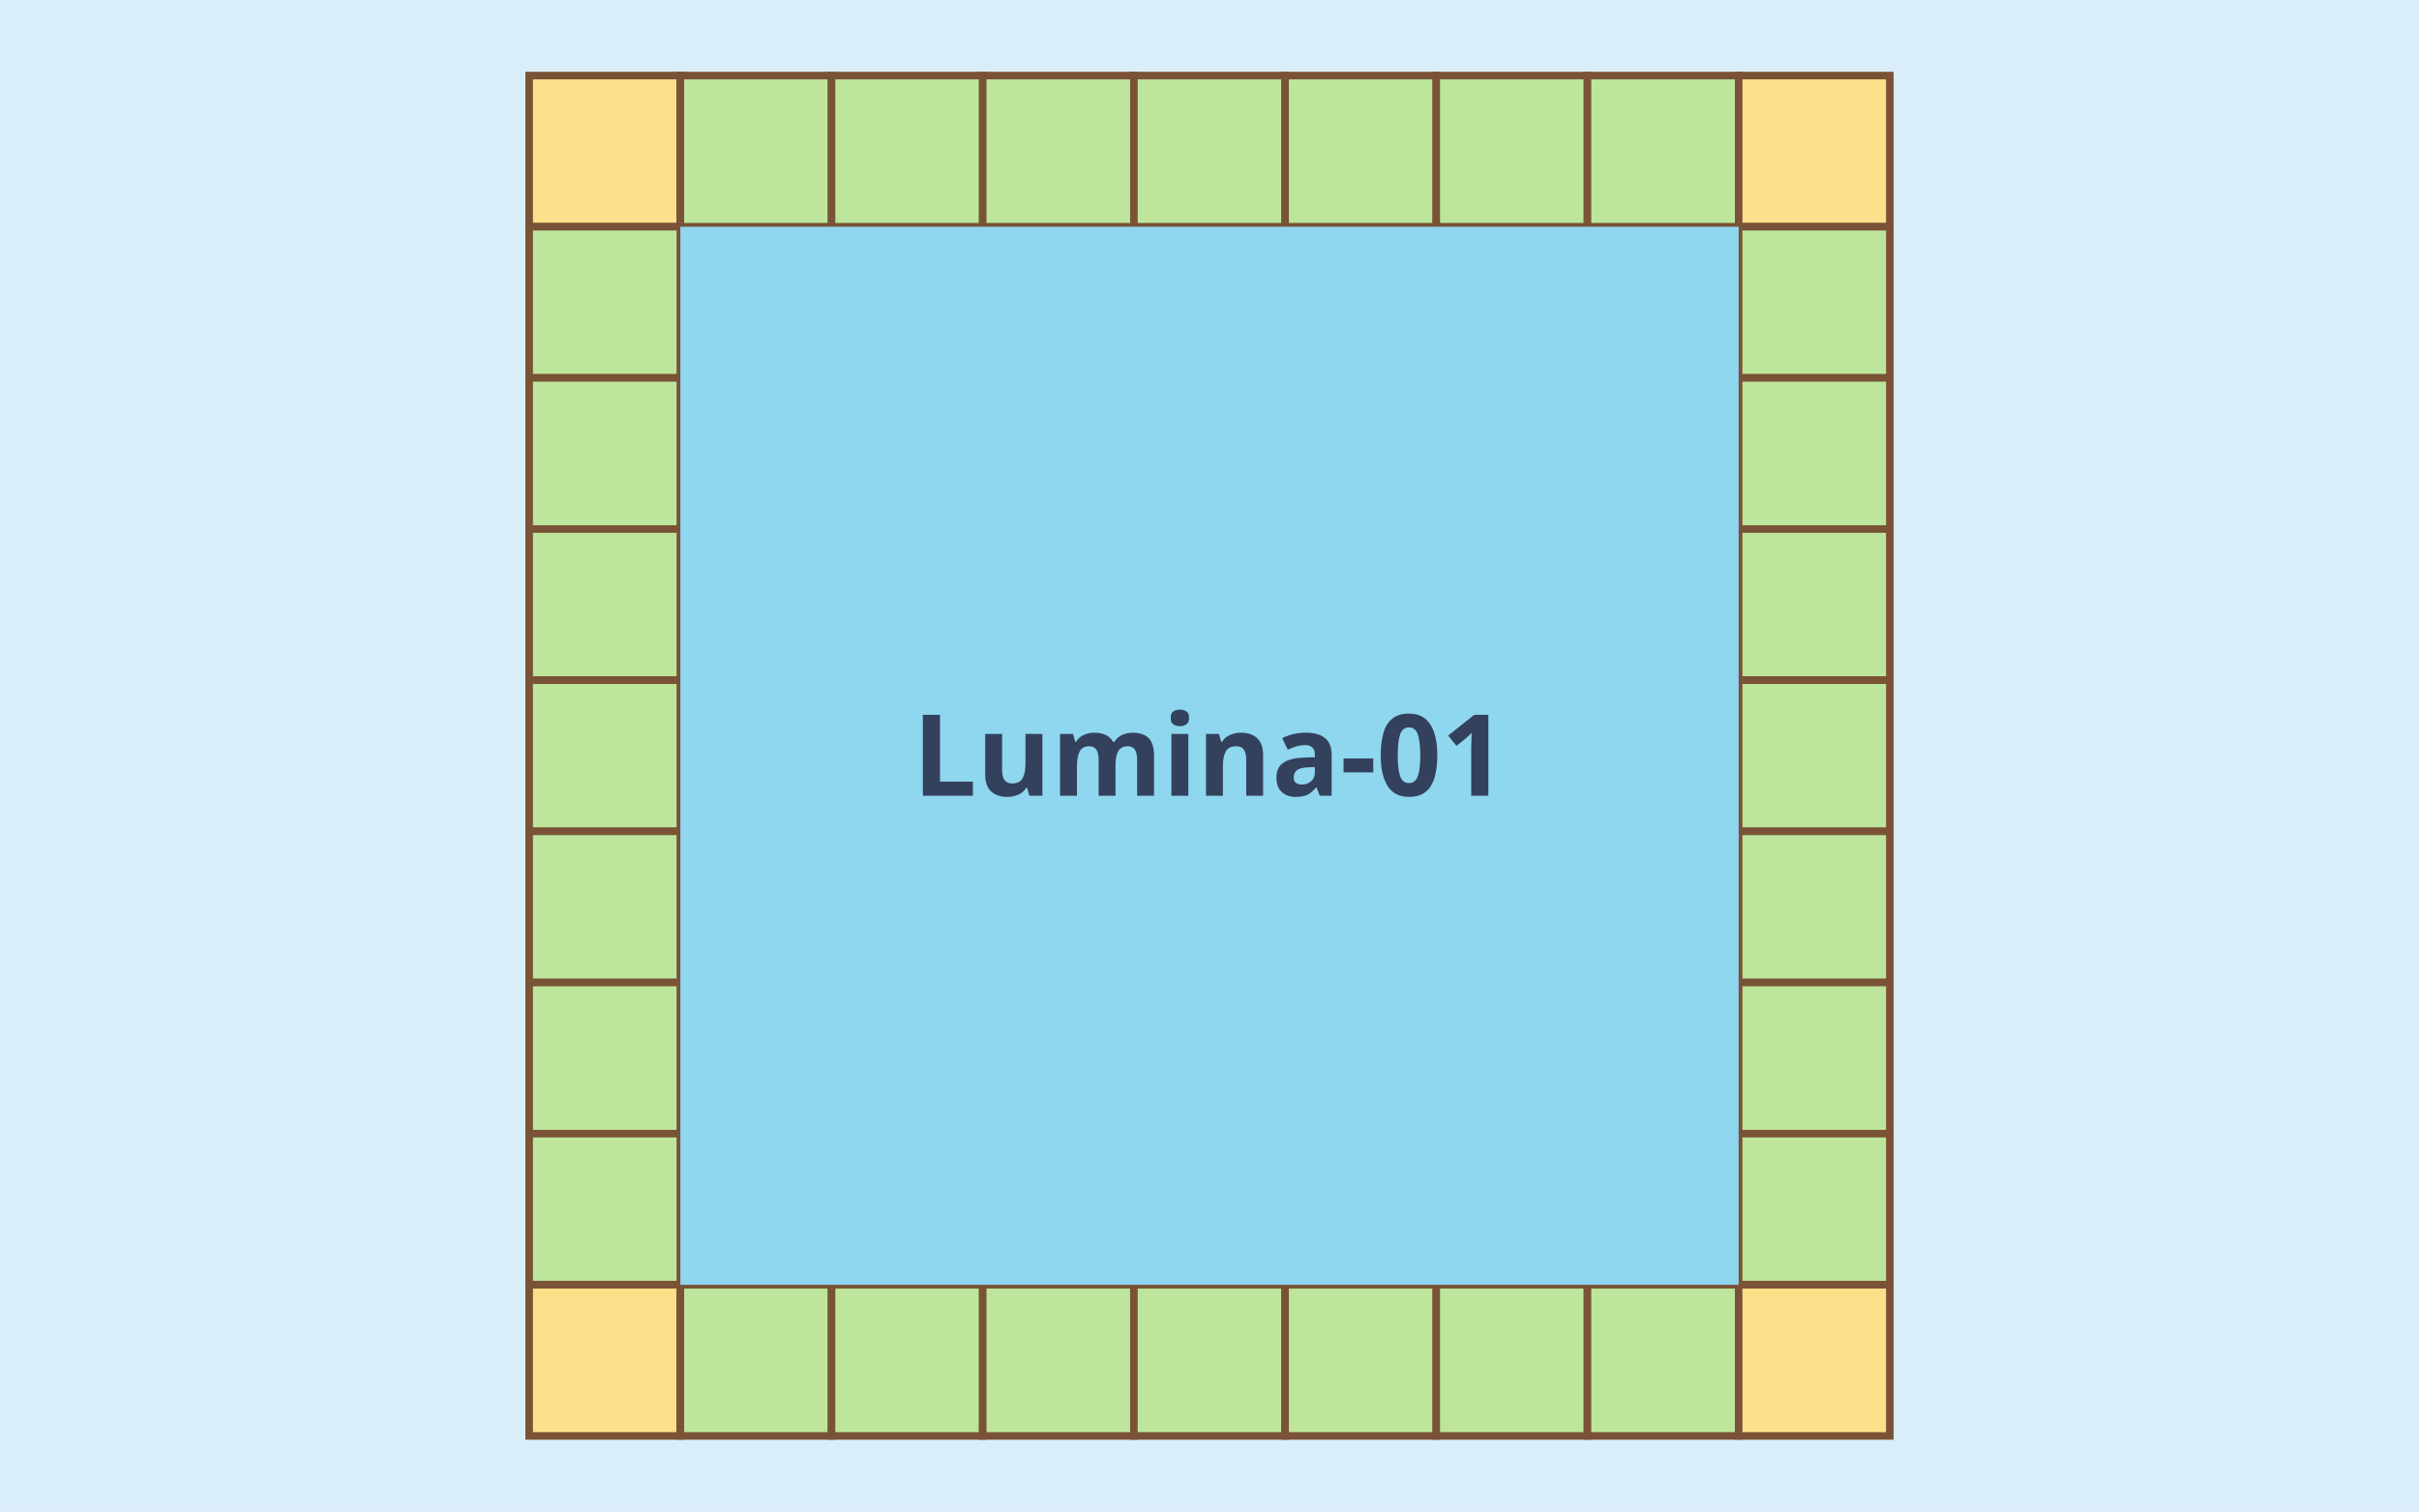
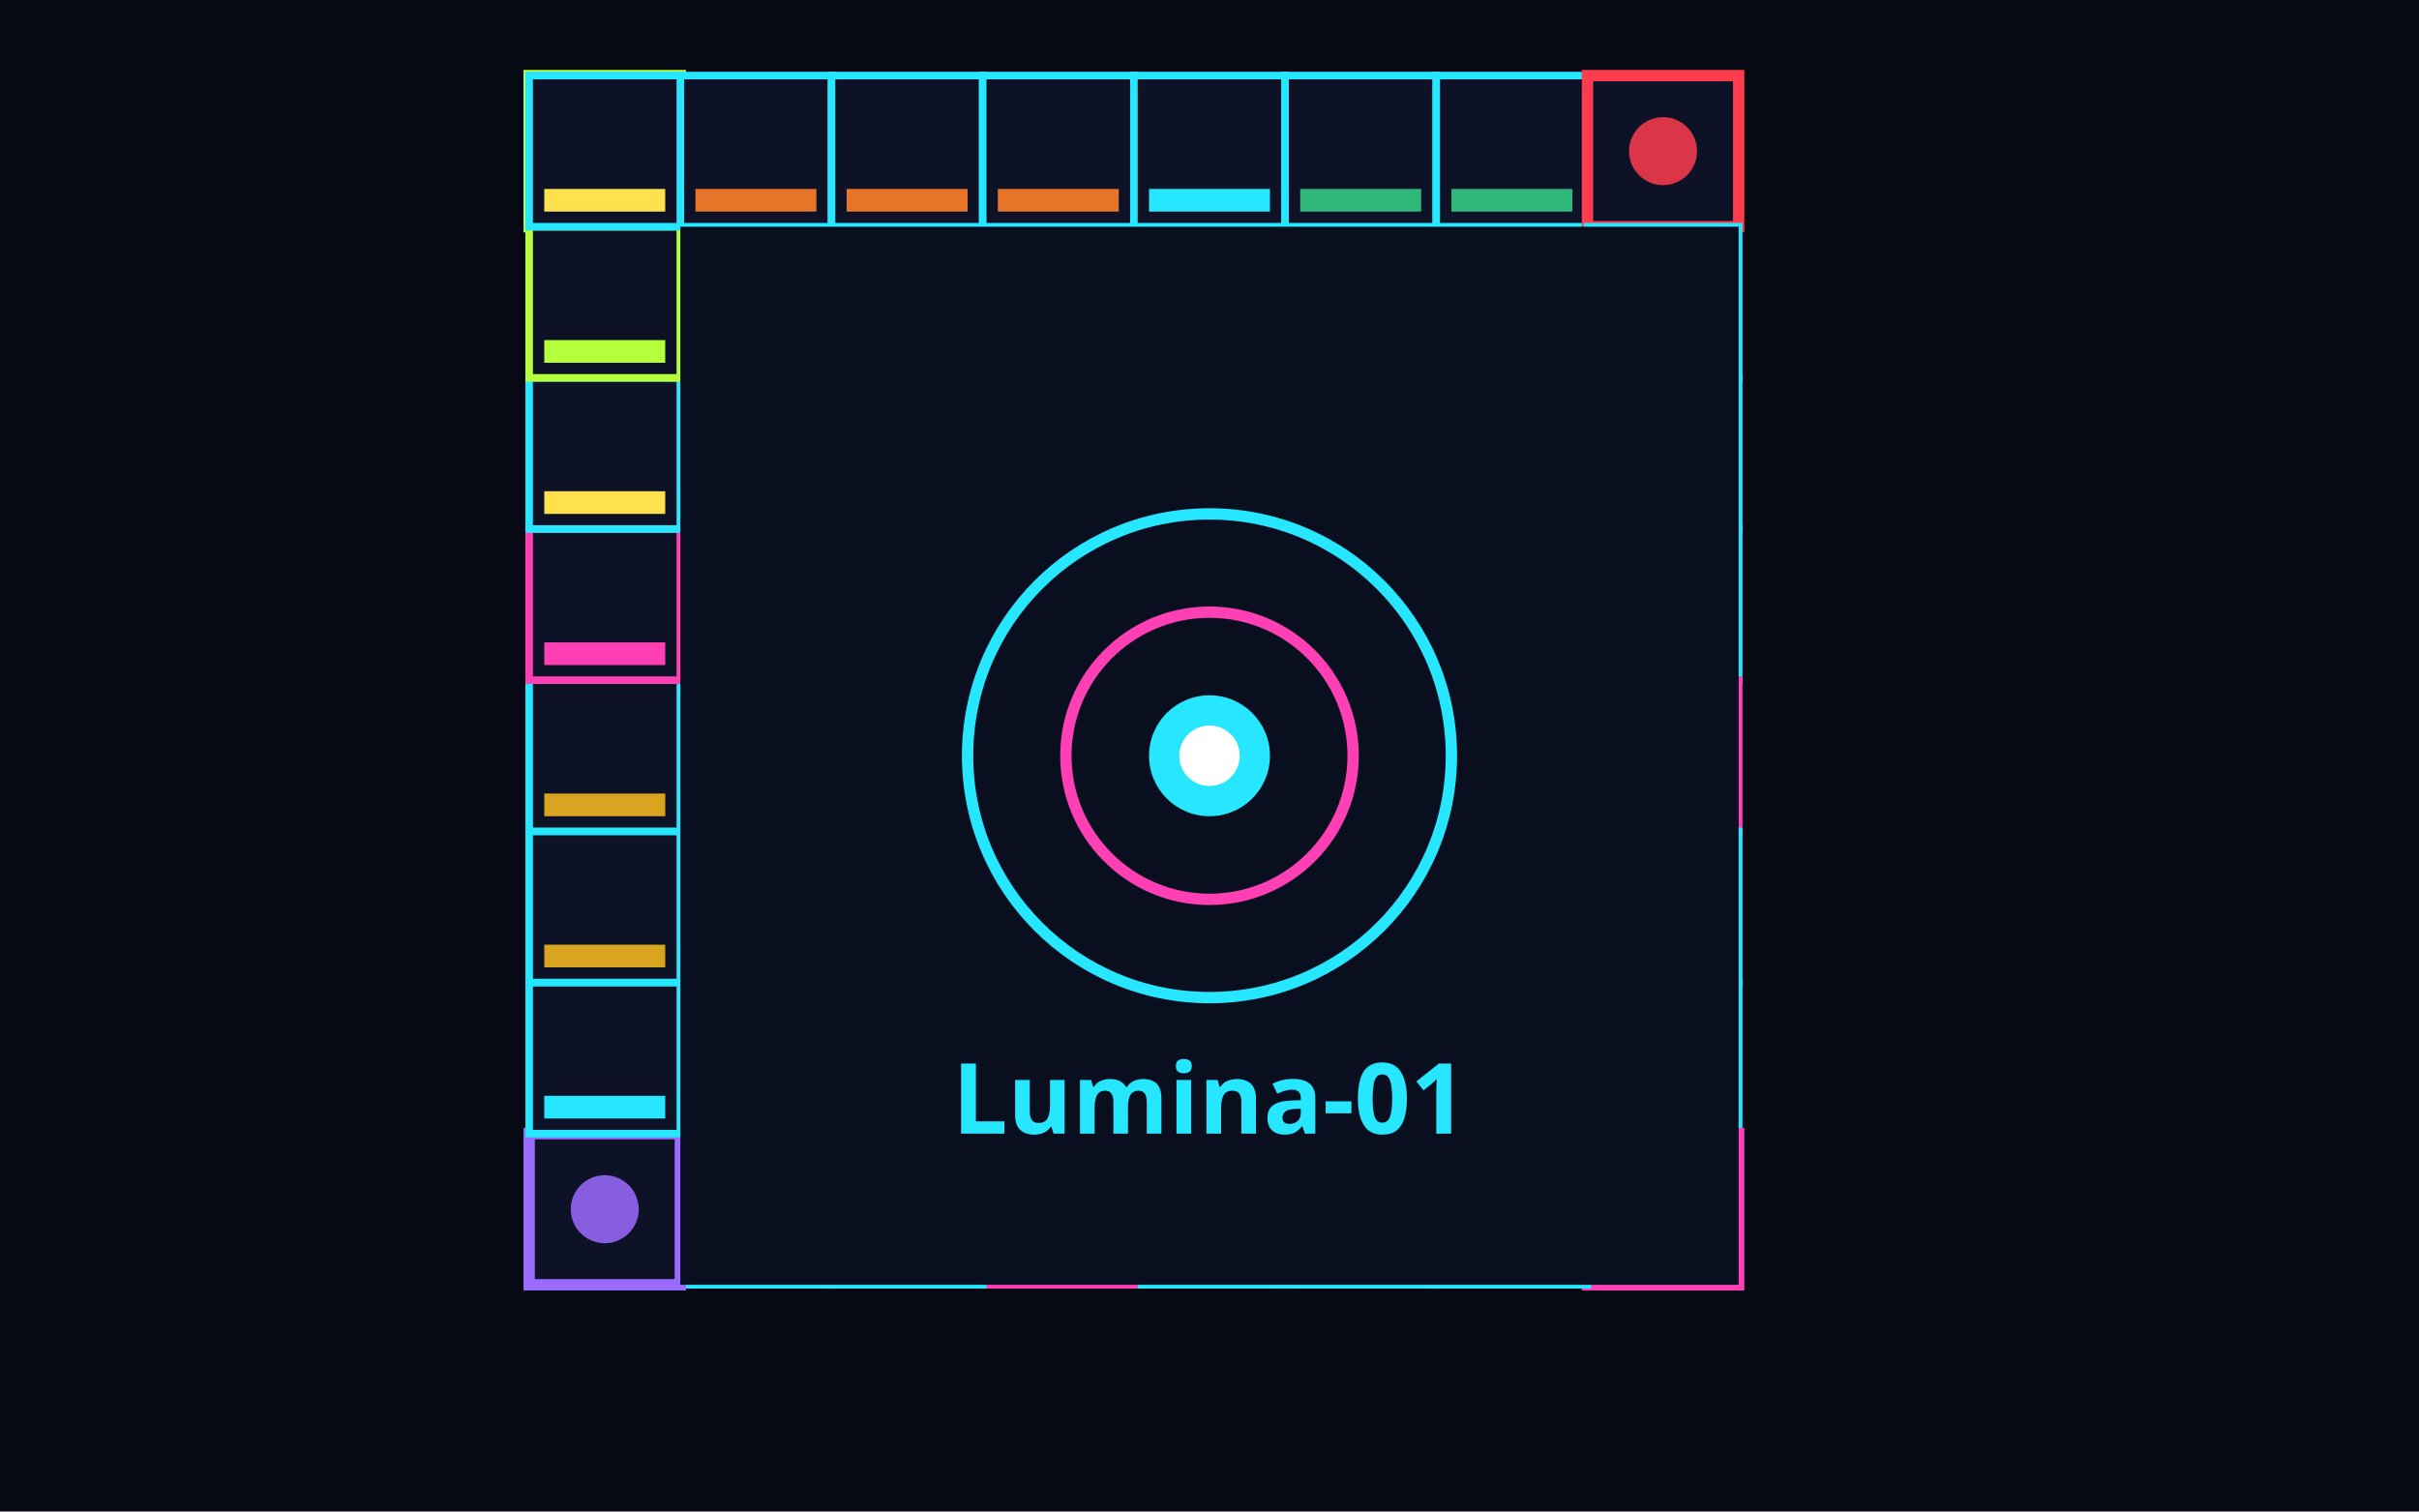
<svg xmlns="http://www.w3.org/2000/svg" viewBox="0 0 640 400" role="img" aria-labelledby="t d">
-   <rect width="640" height="400" fill="#d9eef8" />
-   <rect x="140" y="20" width="40" height="40" fill="#ffe08a" stroke="#7a5236" stroke-width="2" />
-   <rect x="180" y="20" width="40" height="40" fill="#bde69c" stroke="#7a5236" stroke-width="2" />
-   <rect x="220" y="20" width="40" height="40" fill="#bde69c" stroke="#7a5236" stroke-width="2" />
-   <rect x="260" y="20" width="40" height="40" fill="#bde69c" stroke="#7a5236" stroke-width="2" />
-   <rect x="300" y="20" width="40" height="40" fill="#bde69c" stroke="#7a5236" stroke-width="2" />
-   <rect x="340" y="20" width="40" height="40" fill="#bde69c" stroke="#7a5236" stroke-width="2" />
-   <rect x="380" y="20" width="40" height="40" fill="#bde69c" stroke="#7a5236" stroke-width="2" />
-   <rect x="420" y="20" width="40" height="40" fill="#bde69c" stroke="#7a5236" stroke-width="2" />
-   <rect x="460" y="20" width="40" height="40" fill="#ffe08a" stroke="#7a5236" stroke-width="2" />
-   <rect x="140" y="60" width="40" height="40" fill="#bde69c" stroke="#7a5236" stroke-width="2" />
-   <rect x="460" y="60" width="40" height="40" fill="#bde69c" stroke="#7a5236" stroke-width="2" />
-   <rect x="140" y="100" width="40" height="40" fill="#bde69c" stroke="#7a5236" stroke-width="2" />
-   <rect x="460" y="100" width="40" height="40" fill="#bde69c" stroke="#7a5236" stroke-width="2" />
-   <rect x="140" y="140" width="40" height="40" fill="#bde69c" stroke="#7a5236" stroke-width="2" />
-   <rect x="460" y="140" width="40" height="40" fill="#bde69c" stroke="#7a5236" stroke-width="2" />
-   <rect x="140" y="180" width="40" height="40" fill="#bde69c" stroke="#7a5236" stroke-width="2" />
-   <rect x="460" y="180" width="40" height="40" fill="#bde69c" stroke="#7a5236" stroke-width="2" />
-   <rect x="140" y="220" width="40" height="40" fill="#bde69c" stroke="#7a5236" stroke-width="2" />
-   <rect x="460" y="220" width="40" height="40" fill="#bde69c" stroke="#7a5236" stroke-width="2" />
-   <rect x="140" y="260" width="40" height="40" fill="#bde69c" stroke="#7a5236" stroke-width="2" />
-   <rect x="460" y="260" width="40" height="40" fill="#bde69c" stroke="#7a5236" stroke-width="2" />
-   <rect x="140" y="300" width="40" height="40" fill="#bde69c" stroke="#7a5236" stroke-width="2" />
-   <rect x="460" y="300" width="40" height="40" fill="#bde69c" stroke="#7a5236" stroke-width="2" />
-   <rect x="140" y="340" width="40" height="40" fill="#ffe08a" stroke="#7a5236" stroke-width="2" />
-   <rect x="180" y="340" width="40" height="40" fill="#bde69c" stroke="#7a5236" stroke-width="2" />
-   <rect x="220" y="340" width="40" height="40" fill="#bde69c" stroke="#7a5236" stroke-width="2" />
-   <rect x="260" y="340" width="40" height="40" fill="#bde69c" stroke="#7a5236" stroke-width="2" />
-   <rect x="300" y="340" width="40" height="40" fill="#bde69c" stroke="#7a5236" stroke-width="2" />
-   <rect x="340" y="340" width="40" height="40" fill="#bde69c" stroke="#7a5236" stroke-width="2" />
-   <rect x="380" y="340" width="40" height="40" fill="#bde69c" stroke="#7a5236" stroke-width="2" />
-   <rect x="420" y="340" width="40" height="40" fill="#bde69c" stroke="#7a5236" stroke-width="2" />
-   <rect x="460" y="340" width="40" height="40" fill="#ffe08a" stroke="#7a5236" stroke-width="2" />
-   <rect x="180" y="60" width="280" height="280" fill="#8fd6ef" />
-   <text x="320" y="200" text-anchor="middle" dominant-baseline="middle" font-family="sans-serif" font-size="30" font-weight="700" fill="#33415c">Lumina-01</text>
+   <rect width="640" height="400" fill="#070a14" />
+   <rect x="140" y="20" width="40" height="40" fill="#0d1226" stroke="#b6ff3c" stroke-width="3" />
+   <circle cx="160" cy="40" r="9" fill="#b6ff3c" opacity=".85" />
+   <rect x="180" y="20" width="40" height="40" fill="#0d1226" stroke="#27e6ff" stroke-width="2" />
+   <rect x="184" y="50" width="32" height="6" fill="#e8742a" />
+   <rect x="220" y="20" width="40" height="40" fill="#0d1226" stroke="#27e6ff" stroke-width="2" />
+   <rect x="224" y="50" width="32" height="6" fill="#e8742a" />
+   <rect x="260" y="20" width="40" height="40" fill="#0d1226" stroke="#27e6ff" stroke-width="2" />
+   <rect x="264" y="50" width="32" height="6" fill="#e8742a" />
+   <rect x="300" y="20" width="40" height="40" fill="#0d1226" stroke="#27e6ff" stroke-width="2" />
+   <rect x="304" y="50" width="32" height="6" fill="#27e6ff" />
+   <rect x="340" y="20" width="40" height="40" fill="#0d1226" stroke="#27e6ff" stroke-width="2" />
+   <rect x="344" y="50" width="32" height="6" fill="#2fb87a" />
+   <rect x="380" y="20" width="40" height="40" fill="#0d1226" stroke="#27e6ff" stroke-width="2" />
+   <rect x="384" y="50" width="32" height="6" fill="#2fb87a" />
+   <rect x="420" y="20" width="40" height="40" fill="#0d1226" stroke="#27e6ff" stroke-width="2" />
+   <rect x="424" y="50" width="32" height="6" fill="#2fb87a" />
+   <rect x="420" y="20" width="40" height="40" fill="#0d1226" stroke="#ff3b4e" stroke-width="3" />
+   <circle cx="440" cy="40" r="9" fill="#ff3b4e" opacity=".85" />
+   <rect x="420" y="60" width="40" height="40" fill="#0d1226" stroke="#27e6ff" stroke-width="2" />
+   <rect x="424" y="90" width="32" height="6" fill="#ff3fb4" />
+   <rect x="420" y="100" width="40" height="40" fill="#0d1226" stroke="#27e6ff" stroke-width="2" />
+   <rect x="424" y="130" width="32" height="6" fill="#ff3fb4" />
+   <rect x="420" y="140" width="40" height="40" fill="#0d1226" stroke="#27e6ff" stroke-width="2" />
+   <rect x="424" y="170" width="32" height="6" fill="#ff3fb4" />
+   <rect x="420" y="180" width="40" height="40" fill="#0d1226" stroke="#ff3fb4" stroke-width="2" />
+   <rect x="424" y="210" width="32" height="6" fill="#ff3fb4" />
+   <rect x="420" y="220" width="40" height="40" fill="#0d1226" stroke="#27e6ff" stroke-width="2" />
+   <rect x="424" y="250" width="32" height="6" fill="#9b6bff" />
+   <rect x="420" y="260" width="40" height="40" fill="#0d1226" stroke="#27e6ff" stroke-width="2" />
+   <rect x="424" y="290" width="32" height="6" fill="#27e6ff" />
+   <rect x="420" y="300" width="40" height="40" fill="#0d1226" stroke="#27e6ff" stroke-width="2" />
+   <rect x="424" y="330" width="32" height="6" fill="#9b6bff" />
+   <rect x="420" y="300" width="40" height="40" fill="#0d1226" stroke="#ff3fb4" stroke-width="3" />
+   <circle cx="440" cy="320" r="9" fill="#ff3fb4" opacity=".85" />
+   <rect x="380" y="300" width="40" height="40" fill="#0d1226" stroke="#27e6ff" stroke-width="2" />
+   <rect x="384" y="330" width="32" height="6" fill="#27e6ff" />
+   <rect x="340" y="300" width="40" height="40" fill="#0d1226" stroke="#27e6ff" stroke-width="2" />
+   <rect x="344" y="330" width="32" height="6" fill="#27e6ff" />
+   <rect x="300" y="300" width="40" height="40" fill="#0d1226" stroke="#27e6ff" stroke-width="2" />
+   <rect x="304" y="330" width="32" height="6" fill="#27e6ff" />
+   <rect x="260" y="300" width="40" height="40" fill="#0d1226" stroke="#ff3fb4" stroke-width="2" />
+   <rect x="264" y="330" width="32" height="6" fill="#ff3fb4" />
+   <rect x="220" y="300" width="40" height="40" fill="#0d1226" stroke="#27e6ff" stroke-width="2" />
+   <rect x="224" y="330" width="32" height="6" fill="#3d7bff" />
+   <rect x="180" y="300" width="40" height="40" fill="#0d1226" stroke="#27e6ff" stroke-width="2" />
+   <rect x="184" y="330" width="32" height="6" fill="#3d7bff" />
+   <rect x="140" y="300" width="40" height="40" fill="#0d1226" stroke="#27e6ff" stroke-width="2" />
+   <rect x="144" y="330" width="32" height="6" fill="#3d7bff" />
+   <rect x="140" y="300" width="40" height="40" fill="#0d1226" stroke="#9b6bff" stroke-width="3" />
+   <circle cx="160" cy="320" r="9" fill="#9b6bff" opacity=".85" />
+   <rect x="140" y="260" width="40" height="40" fill="#0d1226" stroke="#27e6ff" stroke-width="2" />
+   <rect x="144" y="290" width="32" height="6" fill="#27e6ff" />
+   <rect x="140" y="220" width="40" height="40" fill="#0d1226" stroke="#27e6ff" stroke-width="2" />
+   <rect x="144" y="250" width="32" height="6" fill="#d9a521" />
+   <rect x="140" y="180" width="40" height="40" fill="#0d1226" stroke="#27e6ff" stroke-width="2" />
+   <rect x="144" y="210" width="32" height="6" fill="#d9a521" />
+   <rect x="140" y="140" width="40" height="40" fill="#0d1226" stroke="#ff3fb4" stroke-width="2" />
+   <rect x="144" y="170" width="32" height="6" fill="#ff3fb4" />
+   <rect x="140" y="100" width="40" height="40" fill="#0d1226" stroke="#27e6ff" stroke-width="2" />
+   <rect x="144" y="130" width="32" height="6" fill="#ffe14d" />
+   <rect x="140" y="60" width="40" height="40" fill="#0d1226" stroke="#b6ff3c" stroke-width="2" />
+   <rect x="144" y="90" width="32" height="6" fill="#b6ff3c" />
+   <rect x="140" y="20" width="40" height="40" fill="#0d1226" stroke="#27e6ff" stroke-width="2" />
+   <rect x="144" y="50" width="32" height="6" fill="#ffe14d" />
+   <rect x="180" y="60" width="280" height="280" fill="#0a0f20" />
+   <circle cx="320" cy="200" r="64" fill="none" stroke="#27e6ff" stroke-width="3" />
+   <circle cx="320" cy="200" r="38" fill="none" stroke="#ff3fb4" stroke-width="3" />
+   <circle cx="320" cy="200" r="16" fill="#27e6ff" />
+   <circle cx="320" cy="200" r="8" fill="#fff" />
+   <text x="320" y="300" text-anchor="middle" font-family="sans-serif" font-size="26" font-weight="700" fill="#27e6ff">Lumina-01</text>
</svg>
